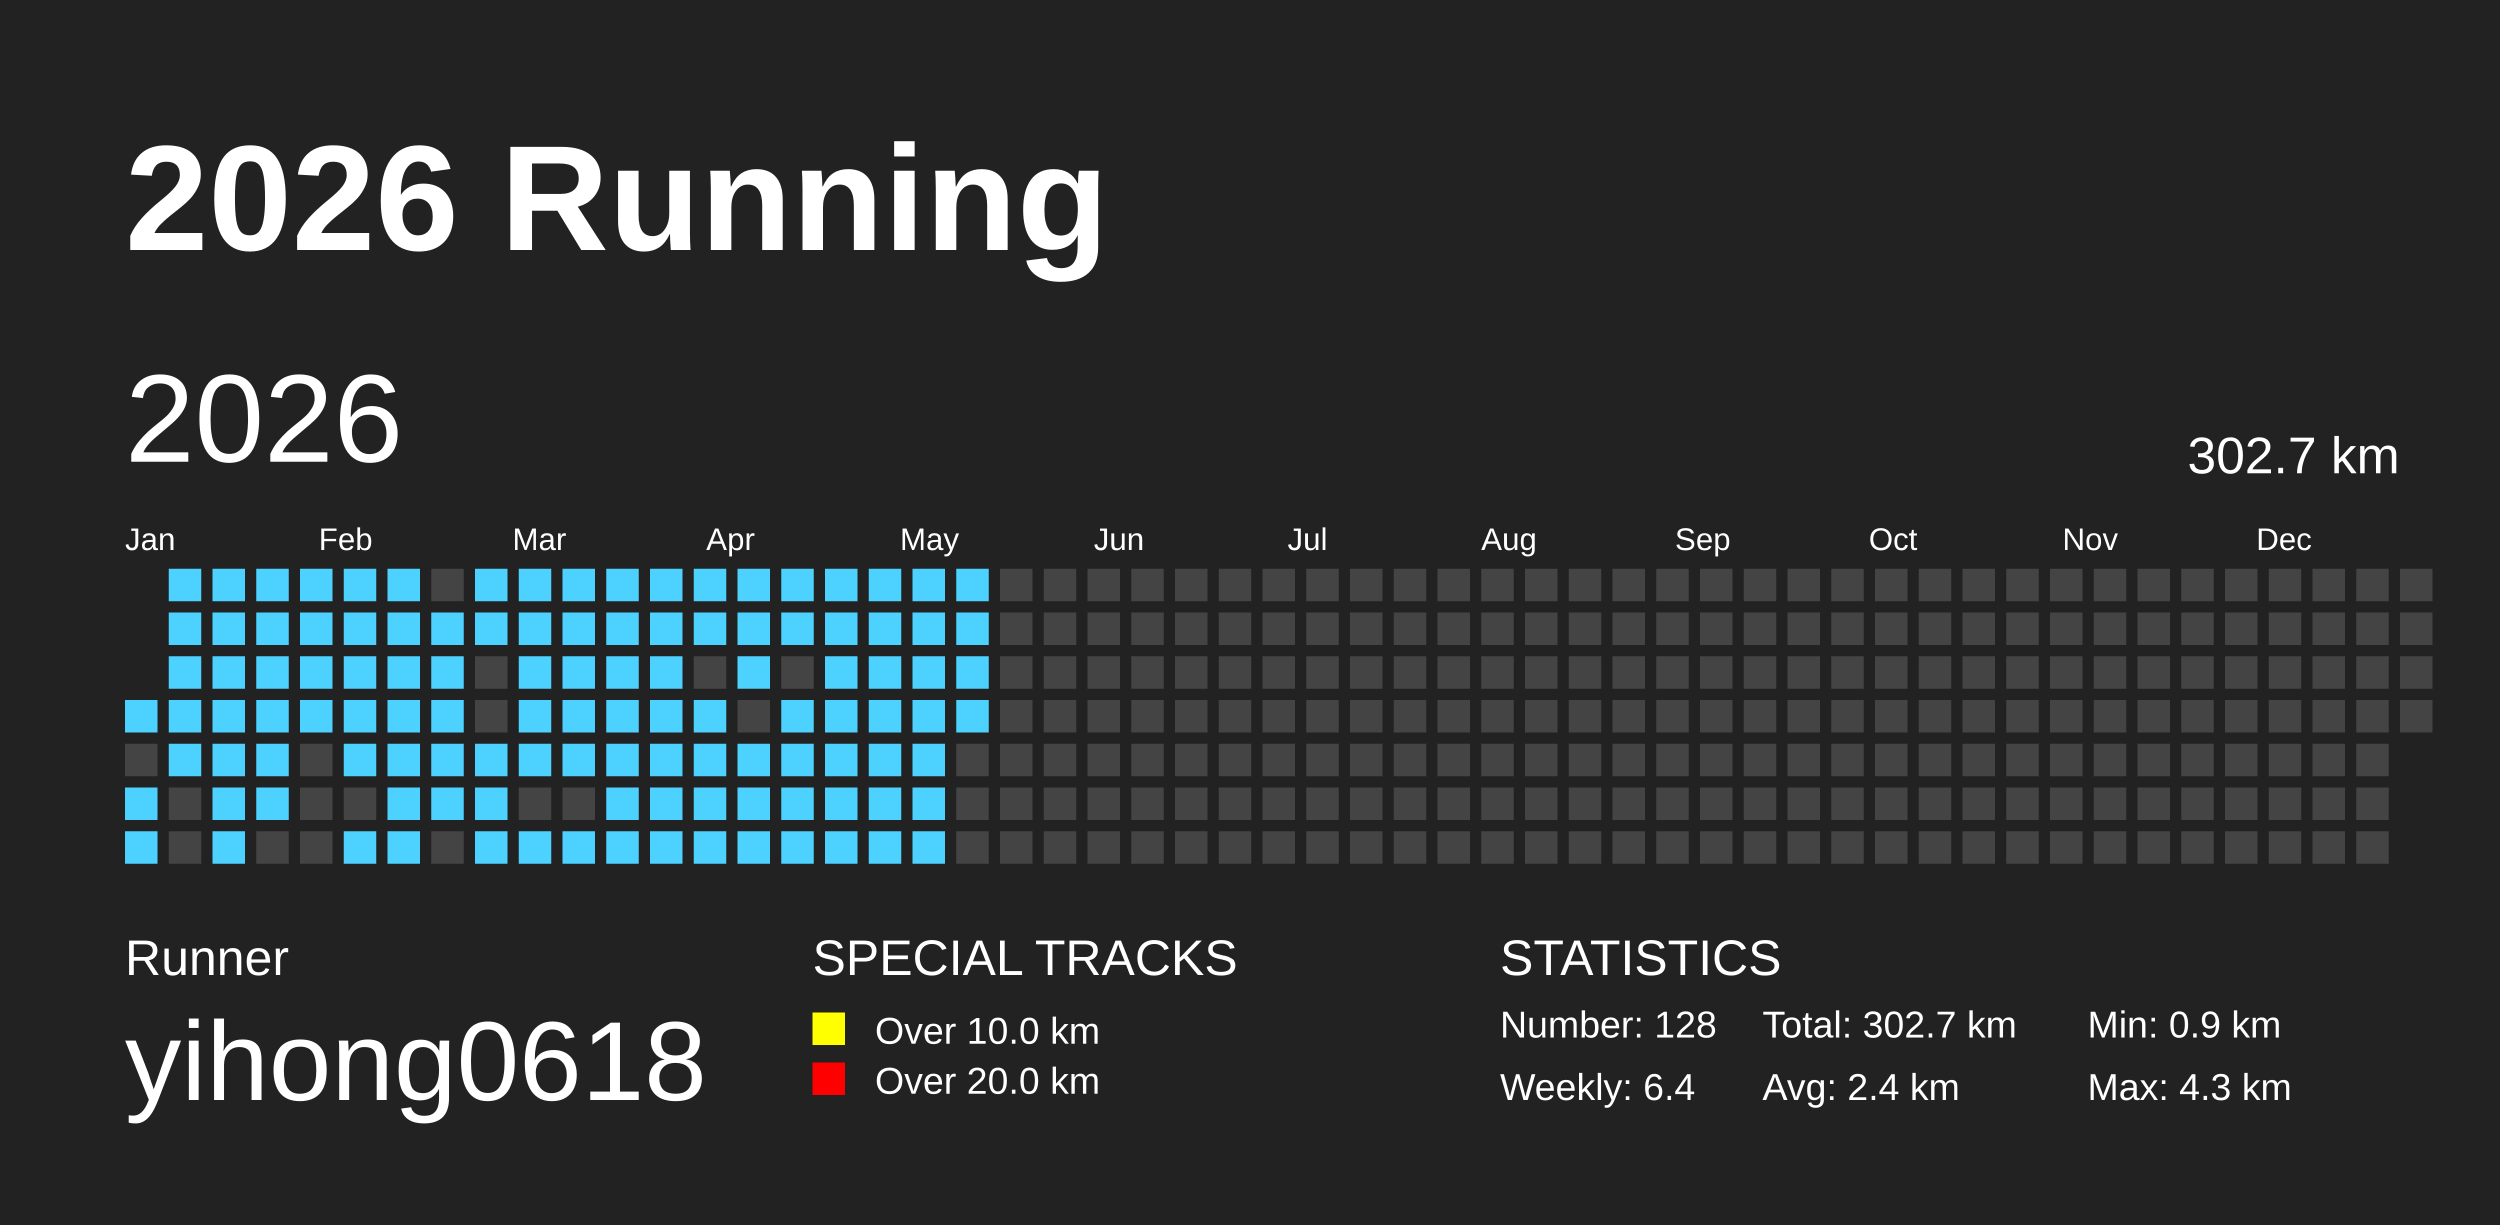
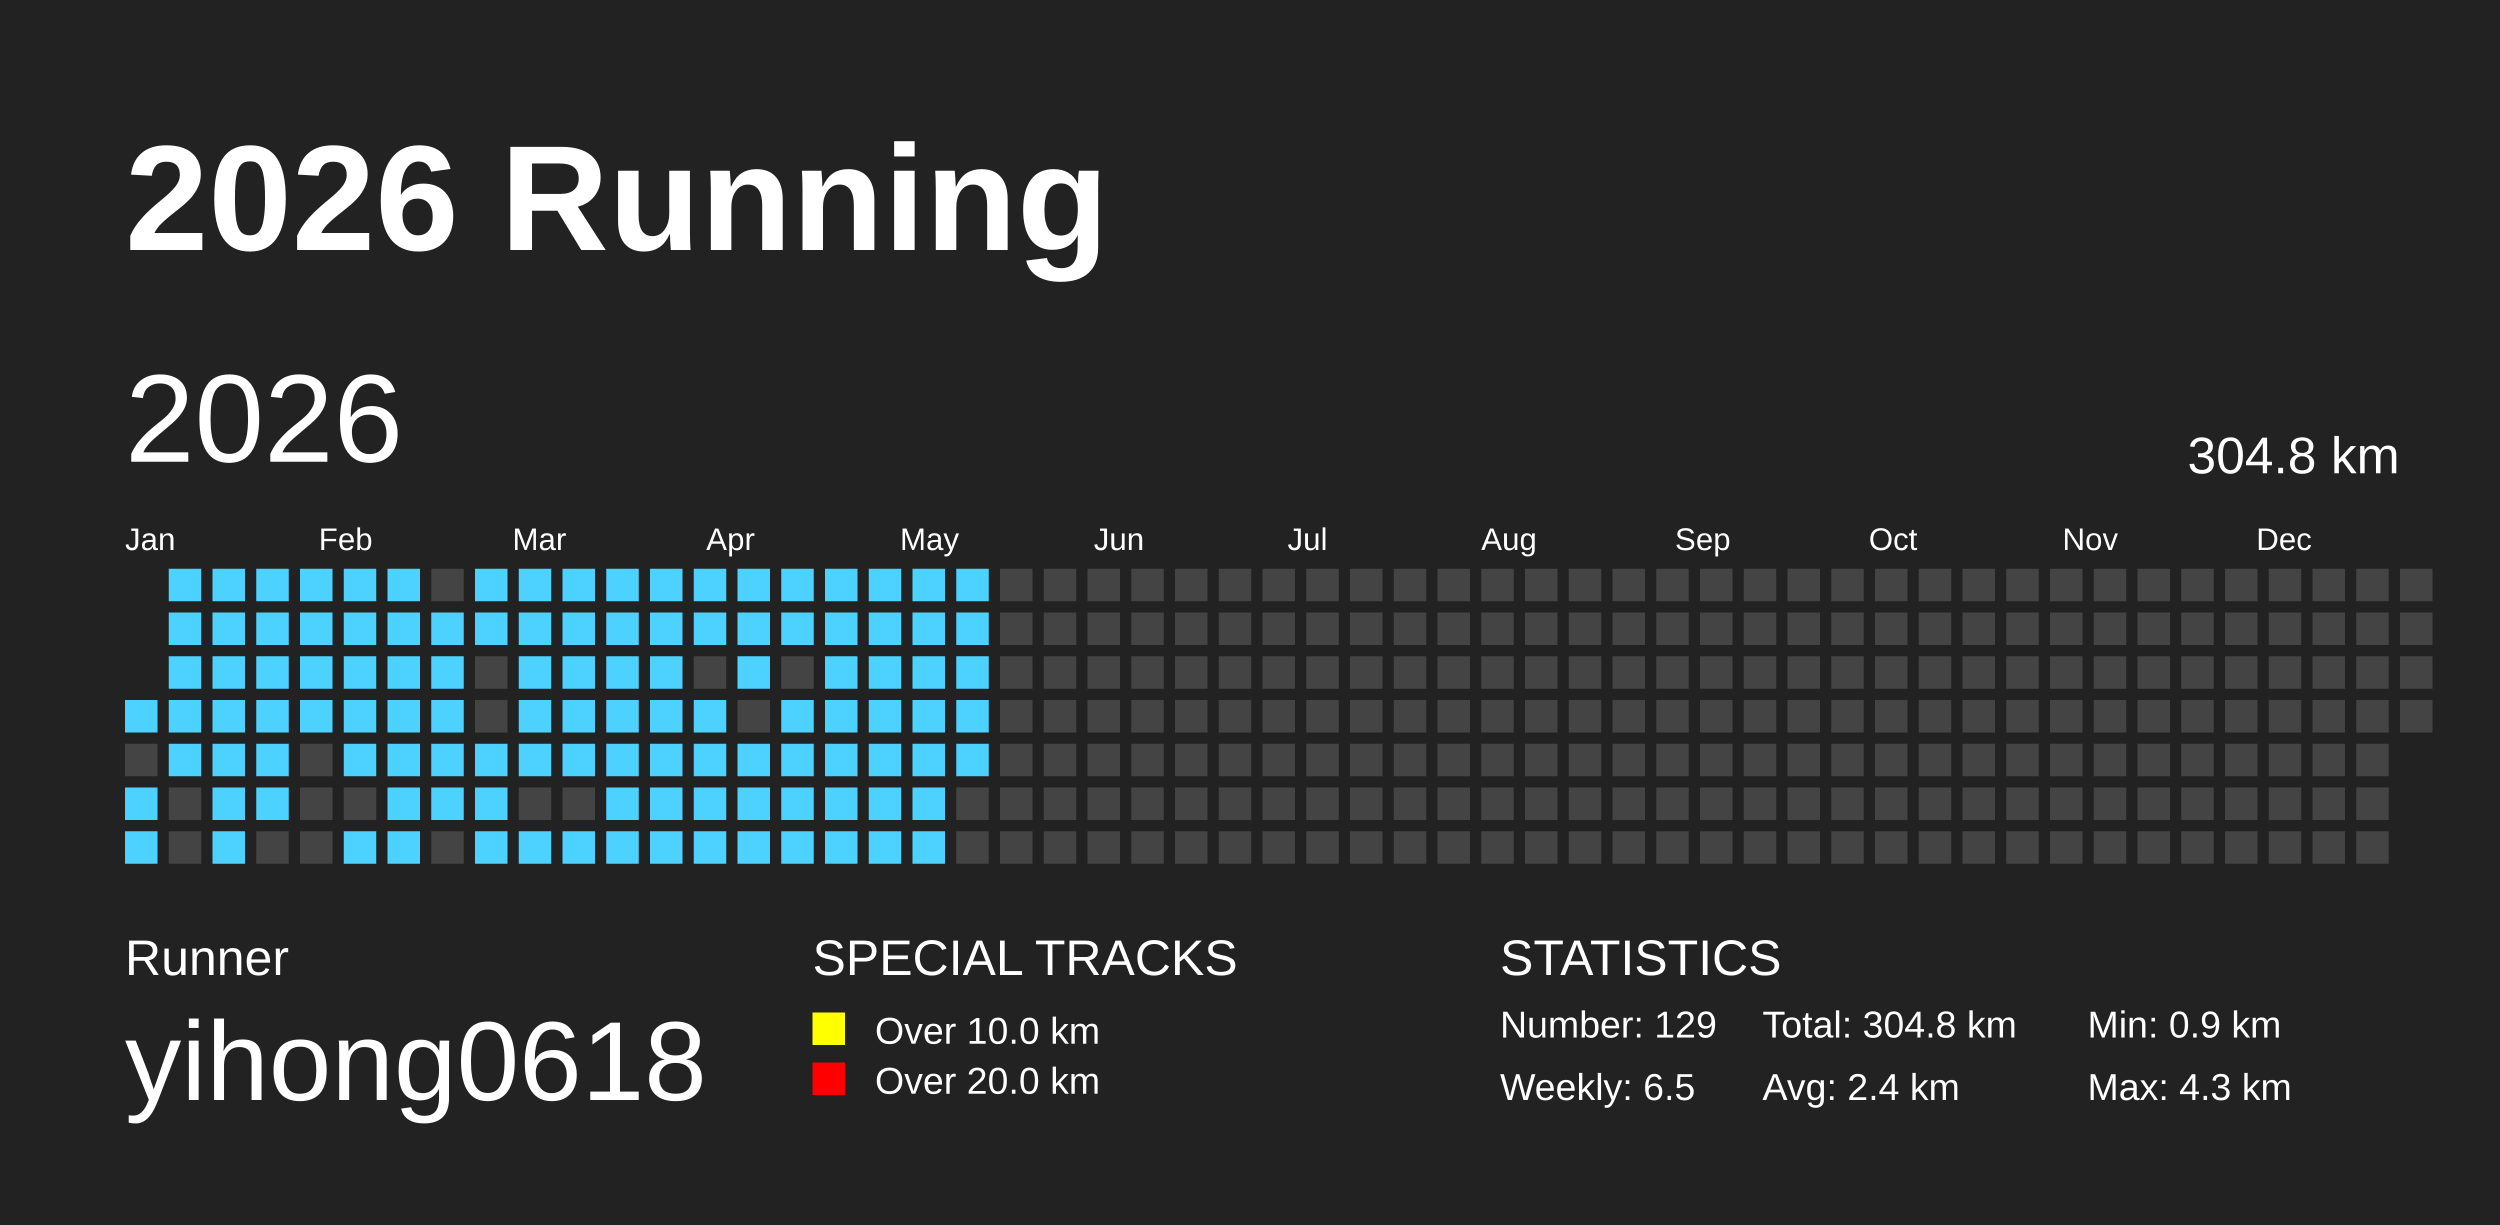
<svg xmlns="http://www.w3.org/2000/svg" baseProfile="full" height="98mm" version="1.1" viewBox="0,0,200,98" width="200mm">
  <defs>
    <pattern height="2" id="indoor-stripe" patternUnits="userSpaceOnUse" width="2">
      <line stroke="white" stroke-opacity="0.45" stroke-width="0.5" x1="0" x2="2" y1="2" y2="0" />
    </pattern>
  </defs>
  <rect fill="#222222" height="98" width="200" x="0" y="0" />
  <text fill="#FFFFFF" style="font-size:12px; font-family:Arial; font-weight:bold;" x="10" y="20">2026 Running</text>
  <text fill="#FFFFFF" style="font-size:4px; font-family:Arial" x="10" y="78">Runner</text>
  <text fill="#FFFFFF" style="font-size:9px; font-family:Arial" x="10" y="88">yihong0618</text>
  <text fill="#FFFFFF" style="font-size:4px; font-family:Arial" x="65" y="78">SPECIAL TRACKS</text>
  <rect fill="yellow" height="2.6" width="2.6" x="65" y="81" />
  <text fill="#FFFFFF" style="font-size:3px; font-family:Arial" x="70" y="83.5">Over 10.0 km</text>
  <rect fill="red" height="2.6" width="2.6" x="65" y="85" />
  <text fill="#FFFFFF" style="font-size:3px; font-family:Arial" x="70" y="87.5">Over 20.0 km</text>
  <text fill="#FFFFFF" style="font-size:4px; font-family:Arial" x="120" y="78">STATISTICS</text>
-   <text fill="#FFFFFF" style="font-size:3px; font-family:Arial" x="120" y="83">Number: 128</text>
-   <text fill="#FFFFFF" style="font-size:3px; font-family:Arial" x="120" y="88">Weekly: 6.4</text>
-   <text fill="#FFFFFF" style="font-size:3px; font-family:Arial" x="141" y="83">Total: 302.7 km</text>
+   <text fill="#FFFFFF" style="font-size:3px; font-family:Arial" x="120" y="83">Number: 129</text>
+   <text fill="#FFFFFF" style="font-size:3px; font-family:Arial" x="120" y="88">Weekly: 6.5</text>
+   <text fill="#FFFFFF" style="font-size:3px; font-family:Arial" x="141" y="83">Total: 304.8 km</text>
  <text fill="#FFFFFF" style="font-size:3px; font-family:Arial" x="141" y="88">Avg: 2.4 km</text>
  <text fill="#FFFFFF" style="font-size:3px; font-family:Arial" x="167" y="83">Min: 0.9 km</text>
  <text fill="#FFFFFF" style="font-size:3px; font-family:Arial" x="167" y="88">Max: 4.3 km</text>
  <text dominant-baseline="hanging" fill="#FFFFFF" style="font-size:10.0px; font-family:Arial;" x="10" y="30">2026</text>
-   <text dominant-baseline="hanging" fill="#FFFFFF" style="font-size:4.125px; font-family:Arial;" x="175" y="35">302.7 km</text>
+   <text dominant-baseline="hanging" fill="#FFFFFF" style="font-size:4.125px; font-family:Arial;" x="175" y="35">304.8 km</text>
  <text fill="#FFFFFF" style="font-size:2.5px; font-family:Arial" x="10.0" y="44">Jan</text>
  <text fill="#FFFFFF" style="font-size:2.5px; font-family:Arial" x="25.5" y="44">Feb</text>
  <text fill="#FFFFFF" style="font-size:2.5px; font-family:Arial" x="41.0" y="44">Mar</text>
  <text fill="#FFFFFF" style="font-size:2.5px; font-family:Arial" x="56.5" y="44">Apr</text>
  <text fill="#FFFFFF" style="font-size:2.5px; font-family:Arial" x="72.0" y="44">May</text>
  <text fill="#FFFFFF" style="font-size:2.5px; font-family:Arial" x="87.5" y="44">Jun</text>
  <text fill="#FFFFFF" style="font-size:2.5px; font-family:Arial" x="103.0" y="44">Jul</text>
  <text fill="#FFFFFF" style="font-size:2.5px; font-family:Arial" x="118.5" y="44">Aug</text>
  <text fill="#FFFFFF" style="font-size:2.5px; font-family:Arial" x="134.0" y="44">Sep</text>
  <text fill="#FFFFFF" style="font-size:2.5px; font-family:Arial" x="149.5" y="44">Oct</text>
  <text fill="#FFFFFF" style="font-size:2.5px; font-family:Arial" x="165.0" y="44">Nov</text>
  <text fill="#FFFFFF" style="font-size:2.5px; font-family:Arial" x="180.5" y="44">Dec</text>
  <rect fill="#4DD2FF" height="2.6" width="2.6" x="10.0" y="56.0" />
  <rect fill="#444444" height="2.6" width="2.6" x="10.0" y="59.5" />
  <rect fill="#4DD2FF" height="2.6" width="2.6" x="10.0" y="63.0" />
  <rect fill="#4DD2FF" height="2.6" width="2.6" x="10.0" y="66.5" />
  <rect fill="#4DD2FF" height="2.6" width="2.6" x="13.5" y="45.5" />
  <rect fill="#4DD2FF" height="2.6" width="2.6" x="13.5" y="49.0" />
  <rect fill="#4DD2FF" height="2.6" width="2.6" x="13.5" y="52.5" />
  <rect fill="#4DD2FF" height="2.6" width="2.6" x="13.5" y="56.0" />
  <rect fill="#4DD2FF" height="2.6" width="2.6" x="13.5" y="59.5" />
  <rect fill="#444444" height="2.6" width="2.6" x="13.5" y="63.0" />
  <rect fill="#444444" height="2.6" width="2.6" x="13.5" y="66.5" />
  <rect fill="#4DD2FF" height="2.6" width="2.6" x="17.0" y="45.5" />
  <rect fill="#4DD2FF" height="2.6" width="2.6" x="17.0" y="49.0" />
  <rect fill="#4DD2FF" height="2.6" width="2.6" x="17.0" y="52.5" />
  <rect fill="#4DD2FF" height="2.6" width="2.6" x="17.0" y="56.0" />
  <rect fill="#4DD2FF" height="2.6" width="2.6" x="17.0" y="59.5" />
  <rect fill="#4DD2FF" height="2.6" width="2.6" x="17.0" y="63.0" />
  <rect fill="#4DD2FF" height="2.6" width="2.6" x="17.0" y="66.5" />
  <rect fill="#4DD2FF" height="2.6" width="2.6" x="20.5" y="45.5" />
  <rect fill="#4DD2FF" height="2.6" width="2.6" x="20.5" y="49.0" />
  <rect fill="#4DD2FF" height="2.6" width="2.6" x="20.5" y="52.5" />
  <rect fill="#4DD2FF" height="2.6" width="2.6" x="20.5" y="56.0" />
  <rect fill="#4DD2FF" height="2.6" width="2.6" x="20.5" y="59.5" />
  <rect fill="#4DD2FF" height="2.6" width="2.6" x="20.5" y="63.0" />
  <rect fill="#444444" height="2.6" width="2.6" x="20.5" y="66.5" />
  <rect fill="#4DD2FF" height="2.6" width="2.6" x="24.0" y="45.5" />
  <rect fill="#4DD2FF" height="2.6" width="2.6" x="24.0" y="49.0" />
  <rect fill="#4DD2FF" height="2.6" width="2.6" x="24.0" y="52.5" />
  <rect fill="#4DD2FF" height="2.6" width="2.6" x="24.0" y="56.0" />
  <rect fill="#444444" height="2.6" width="2.6" x="24.0" y="59.5" />
  <rect fill="#444444" height="2.6" width="2.6" x="24.0" y="63.0" />
  <rect fill="#444444" height="2.6" width="2.6" x="24.0" y="66.5" />
  <rect fill="#4DD2FF" height="2.6" width="2.6" x="27.5" y="45.5" />
  <rect fill="#4DD2FF" height="2.6" width="2.6" x="27.5" y="49.0" />
  <rect fill="#4DD2FF" height="2.6" width="2.6" x="27.5" y="52.5" />
  <rect fill="#4DD2FF" height="2.6" width="2.6" x="27.5" y="56.0" />
  <rect fill="#4DD2FF" height="2.6" width="2.6" x="27.5" y="59.5" />
  <rect fill="#444444" height="2.6" width="2.6" x="27.5" y="63.0" />
  <rect fill="#4DD2FF" height="2.6" width="2.6" x="27.5" y="66.5" />
  <rect fill="#4DD2FF" height="2.6" width="2.6" x="31.0" y="45.5" />
  <rect fill="#4DD2FF" height="2.6" width="2.6" x="31.0" y="49.0" />
  <rect fill="#4DD2FF" height="2.6" width="2.6" x="31.0" y="52.5" />
  <rect fill="#4DD2FF" height="2.6" width="2.6" x="31.0" y="56.0" />
  <rect fill="#4DD2FF" height="2.6" width="2.6" x="31.0" y="59.5" />
  <rect fill="#4DD2FF" height="2.6" width="2.6" x="31.0" y="63.0" />
  <rect fill="#4DD2FF" height="2.6" width="2.6" x="31.0" y="66.5" />
  <rect fill="#444444" height="2.6" width="2.6" x="34.5" y="45.5" />
  <rect fill="#4DD2FF" height="2.6" width="2.6" x="34.5" y="49.0" />
  <rect fill="#4DD2FF" height="2.6" width="2.6" x="34.5" y="52.5" />
  <rect fill="#4DD2FF" height="2.6" width="2.6" x="34.5" y="56.0" />
  <rect fill="#4DD2FF" height="2.6" width="2.6" x="34.5" y="59.5" />
  <rect fill="#4DD2FF" height="2.6" width="2.6" x="34.5" y="63.0" />
  <rect fill="#444444" height="2.6" width="2.6" x="34.5" y="66.5" />
  <rect fill="#4DD2FF" height="2.6" width="2.6" x="38.0" y="45.5" />
  <rect fill="#4DD2FF" height="2.6" width="2.6" x="38.0" y="49.0" />
  <rect fill="#444444" height="2.6" width="2.6" x="38.0" y="52.5" />
  <rect fill="#444444" height="2.6" width="2.6" x="38.0" y="56.0" />
  <rect fill="#4DD2FF" height="2.6" width="2.6" x="38.0" y="59.5" />
  <rect fill="#4DD2FF" height="2.6" width="2.6" x="38.0" y="63.0" />
  <rect fill="#4DD2FF" height="2.6" width="2.6" x="38.0" y="66.5" />
  <rect fill="#4DD2FF" height="2.6" width="2.6" x="41.5" y="45.5" />
  <rect fill="#4DD2FF" height="2.6" width="2.6" x="41.5" y="49.0" />
  <rect fill="#4DD2FF" height="2.6" width="2.6" x="41.5" y="52.5" />
  <rect fill="#4DD2FF" height="2.6" width="2.6" x="41.5" y="56.0" />
  <rect fill="#4DD2FF" height="2.6" width="2.6" x="41.5" y="59.5" />
  <rect fill="#444444" height="2.6" width="2.6" x="41.5" y="63.0" />
  <rect fill="#4DD2FF" height="2.6" width="2.6" x="41.5" y="66.5" />
  <rect fill="#4DD2FF" height="2.6" width="2.6" x="45.0" y="45.5" />
  <rect fill="#4DD2FF" height="2.6" width="2.6" x="45.0" y="49.0" />
  <rect fill="#4DD2FF" height="2.6" width="2.6" x="45.0" y="52.5" />
  <rect fill="#4DD2FF" height="2.6" width="2.6" x="45.0" y="56.0" />
  <rect fill="#4DD2FF" height="2.6" width="2.6" x="45.0" y="59.5" />
  <rect fill="#444444" height="2.6" width="2.6" x="45.0" y="63.0" />
  <rect fill="#4DD2FF" height="2.6" width="2.6" x="45.0" y="66.5" />
  <rect fill="#4DD2FF" height="2.6" width="2.6" x="48.5" y="45.5" />
  <rect fill="#4DD2FF" height="2.6" width="2.6" x="48.5" y="49.0" />
  <rect fill="#4DD2FF" height="2.6" width="2.6" x="48.5" y="52.5" />
  <rect fill="#4DD2FF" height="2.6" width="2.6" x="48.5" y="56.0" />
  <rect fill="#4DD2FF" height="2.6" width="2.6" x="48.5" y="59.5" />
  <rect fill="#4DD2FF" height="2.6" width="2.6" x="48.5" y="63.0" />
  <rect fill="#4DD2FF" height="2.6" width="2.6" x="48.5" y="66.5" />
  <rect fill="#4DD2FF" height="2.6" width="2.6" x="52.0" y="45.5" />
  <rect fill="#4DD2FF" height="2.6" width="2.6" x="52.0" y="49.0" />
  <rect fill="#4DD2FF" height="2.6" width="2.6" x="52.0" y="52.5" />
  <rect fill="#4DD2FF" height="2.6" width="2.6" x="52.0" y="56.0" />
  <rect fill="#4DD2FF" height="2.6" width="2.6" x="52.0" y="59.5" />
  <rect fill="#4DD2FF" height="2.6" width="2.6" x="52.0" y="63.0" />
  <rect fill="#4DD2FF" height="2.6" width="2.6" x="52.0" y="66.5" />
  <rect fill="#4DD2FF" height="2.6" width="2.6" x="55.5" y="45.5" />
  <rect fill="#4DD2FF" height="2.6" width="2.6" x="55.5" y="49.0" />
  <rect fill="#444444" height="2.6" width="2.6" x="55.5" y="52.5" />
  <rect fill="#4DD2FF" height="2.6" width="2.6" x="55.5" y="56.0" />
  <rect fill="#4DD2FF" height="2.6" width="2.6" x="55.5" y="59.5" />
  <rect fill="#4DD2FF" height="2.6" width="2.6" x="55.5" y="63.0" />
  <rect fill="#4DD2FF" height="2.6" width="2.6" x="55.5" y="66.5" />
  <rect fill="#4DD2FF" height="2.6" width="2.6" x="59.0" y="45.5" />
  <rect fill="#4DD2FF" height="2.6" width="2.6" x="59.0" y="49.0" />
  <rect fill="#4DD2FF" height="2.6" width="2.6" x="59.0" y="52.5" />
  <rect fill="#444444" height="2.6" width="2.6" x="59.0" y="56.0" />
  <rect fill="#4DD2FF" height="2.6" width="2.6" x="59.0" y="59.5" />
  <rect fill="#4DD2FF" height="2.6" width="2.6" x="59.0" y="63.0" />
  <rect fill="#4DD2FF" height="2.6" width="2.6" x="59.0" y="66.5" />
  <rect fill="#4DD2FF" height="2.6" width="2.6" x="62.5" y="45.5" />
  <rect fill="#4DD2FF" height="2.6" width="2.6" x="62.5" y="49.0" />
  <rect fill="#444444" height="2.6" width="2.6" x="62.5" y="52.5" />
  <rect fill="#4DD2FF" height="2.6" width="2.6" x="62.5" y="56.0" />
  <rect fill="#4DD2FF" height="2.6" width="2.6" x="62.5" y="59.5" />
  <rect fill="#4DD2FF" height="2.6" width="2.6" x="62.5" y="63.0" />
  <rect fill="#4DD2FF" height="2.6" width="2.6" x="62.5" y="66.5" />
  <rect fill="#4DD2FF" height="2.6" width="2.6" x="66.0" y="45.5" />
  <rect fill="#4DD2FF" height="2.6" width="2.6" x="66.0" y="49.0" />
  <rect fill="#4DD2FF" height="2.6" width="2.6" x="66.0" y="52.5" />
  <rect fill="#4DD2FF" height="2.6" width="2.6" x="66.0" y="56.0" />
  <rect fill="#4DD2FF" height="2.6" width="2.6" x="66.0" y="59.5" />
  <rect fill="#4DD2FF" height="2.6" width="2.6" x="66.0" y="63.0" />
  <rect fill="#4DD2FF" height="2.6" width="2.6" x="66.0" y="66.5" />
  <rect fill="#4DD2FF" height="2.6" width="2.6" x="69.5" y="45.5" />
  <rect fill="#4DD2FF" height="2.6" width="2.6" x="69.5" y="49.0" />
  <rect fill="#4DD2FF" height="2.6" width="2.6" x="69.5" y="52.5" />
  <rect fill="#4DD2FF" height="2.6" width="2.6" x="69.5" y="56.0" />
  <rect fill="#4DD2FF" height="2.6" width="2.6" x="69.5" y="59.5" />
  <rect fill="#4DD2FF" height="2.6" width="2.6" x="69.5" y="63.0" />
  <rect fill="#4DD2FF" height="2.6" width="2.6" x="69.5" y="66.5" />
  <rect fill="#4DD2FF" height="2.6" width="2.6" x="73.0" y="45.5" />
  <rect fill="#4DD2FF" height="2.6" width="2.6" x="73.0" y="49.0" />
  <rect fill="#4DD2FF" height="2.6" width="2.6" x="73.0" y="52.5" />
  <rect fill="#4DD2FF" height="2.6" width="2.6" x="73.0" y="56.0" />
  <rect fill="#4DD2FF" height="2.6" width="2.6" x="73.0" y="59.5" />
  <rect fill="#4DD2FF" height="2.6" width="2.6" x="73.0" y="63.0" />
  <rect fill="#4DD2FF" height="2.6" width="2.6" x="73.0" y="66.5" />
  <rect fill="#4DD2FF" height="2.6" width="2.6" x="76.5" y="45.5" />
  <rect fill="#4DD2FF" height="2.6" width="2.6" x="76.5" y="49.0" />
  <rect fill="#4DD2FF" height="2.6" width="2.6" x="76.5" y="52.5" />
  <rect fill="#4DD2FF" height="2.6" width="2.6" x="76.5" y="56.0" />
-   <rect fill="#444444" height="2.6" width="2.6" x="76.5" y="59.5" />
+   <rect fill="#4DD2FF" height="2.6" width="2.6" x="76.5" y="59.5" />
  <rect fill="#444444" height="2.6" width="2.6" x="76.5" y="63.0" />
  <rect fill="#444444" height="2.6" width="2.6" x="76.5" y="66.5" />
  <rect fill="#444444" height="2.6" width="2.6" x="80.0" y="45.5" />
  <rect fill="#444444" height="2.6" width="2.6" x="80.0" y="49.0" />
  <rect fill="#444444" height="2.6" width="2.6" x="80.0" y="52.5" />
  <rect fill="#444444" height="2.6" width="2.6" x="80.0" y="56.0" />
  <rect fill="#444444" height="2.6" width="2.6" x="80.0" y="59.5" />
  <rect fill="#444444" height="2.6" width="2.6" x="80.0" y="63.0" />
  <rect fill="#444444" height="2.6" width="2.6" x="80.0" y="66.5" />
  <rect fill="#444444" height="2.6" width="2.6" x="83.5" y="45.5" />
  <rect fill="#444444" height="2.6" width="2.6" x="83.5" y="49.0" />
  <rect fill="#444444" height="2.6" width="2.6" x="83.5" y="52.5" />
  <rect fill="#444444" height="2.6" width="2.6" x="83.5" y="56.0" />
  <rect fill="#444444" height="2.6" width="2.6" x="83.5" y="59.5" />
  <rect fill="#444444" height="2.6" width="2.6" x="83.5" y="63.0" />
  <rect fill="#444444" height="2.6" width="2.6" x="83.5" y="66.5" />
  <rect fill="#444444" height="2.6" width="2.6" x="87.0" y="45.5" />
  <rect fill="#444444" height="2.6" width="2.6" x="87.0" y="49.0" />
  <rect fill="#444444" height="2.6" width="2.6" x="87.0" y="52.5" />
  <rect fill="#444444" height="2.6" width="2.6" x="87.0" y="56.0" />
  <rect fill="#444444" height="2.6" width="2.6" x="87.0" y="59.5" />
  <rect fill="#444444" height="2.6" width="2.6" x="87.0" y="63.0" />
  <rect fill="#444444" height="2.6" width="2.6" x="87.0" y="66.5" />
  <rect fill="#444444" height="2.6" width="2.6" x="90.5" y="45.5" />
  <rect fill="#444444" height="2.6" width="2.6" x="90.5" y="49.0" />
  <rect fill="#444444" height="2.6" width="2.6" x="90.5" y="52.5" />
  <rect fill="#444444" height="2.6" width="2.6" x="90.5" y="56.0" />
  <rect fill="#444444" height="2.6" width="2.6" x="90.5" y="59.5" />
  <rect fill="#444444" height="2.6" width="2.6" x="90.5" y="63.0" />
  <rect fill="#444444" height="2.6" width="2.6" x="90.5" y="66.5" />
  <rect fill="#444444" height="2.6" width="2.6" x="94.0" y="45.5" />
  <rect fill="#444444" height="2.6" width="2.6" x="94.0" y="49.0" />
  <rect fill="#444444" height="2.6" width="2.6" x="94.0" y="52.5" />
  <rect fill="#444444" height="2.6" width="2.6" x="94.0" y="56.0" />
  <rect fill="#444444" height="2.6" width="2.6" x="94.0" y="59.5" />
  <rect fill="#444444" height="2.6" width="2.6" x="94.0" y="63.0" />
  <rect fill="#444444" height="2.6" width="2.6" x="94.0" y="66.5" />
  <rect fill="#444444" height="2.6" width="2.6" x="97.5" y="45.5" />
  <rect fill="#444444" height="2.6" width="2.6" x="97.5" y="49.0" />
  <rect fill="#444444" height="2.6" width="2.6" x="97.5" y="52.5" />
  <rect fill="#444444" height="2.6" width="2.6" x="97.5" y="56.0" />
  <rect fill="#444444" height="2.6" width="2.6" x="97.5" y="59.5" />
  <rect fill="#444444" height="2.6" width="2.6" x="97.5" y="63.0" />
  <rect fill="#444444" height="2.6" width="2.6" x="97.5" y="66.5" />
  <rect fill="#444444" height="2.6" width="2.6" x="101.0" y="45.5" />
  <rect fill="#444444" height="2.6" width="2.6" x="101.0" y="49.0" />
  <rect fill="#444444" height="2.6" width="2.6" x="101.0" y="52.5" />
  <rect fill="#444444" height="2.6" width="2.6" x="101.0" y="56.0" />
  <rect fill="#444444" height="2.6" width="2.6" x="101.0" y="59.5" />
  <rect fill="#444444" height="2.6" width="2.6" x="101.0" y="63.0" />
  <rect fill="#444444" height="2.6" width="2.6" x="101.0" y="66.5" />
  <rect fill="#444444" height="2.6" width="2.6" x="104.5" y="45.5" />
  <rect fill="#444444" height="2.6" width="2.6" x="104.5" y="49.0" />
  <rect fill="#444444" height="2.6" width="2.6" x="104.5" y="52.5" />
  <rect fill="#444444" height="2.6" width="2.6" x="104.5" y="56.0" />
  <rect fill="#444444" height="2.6" width="2.6" x="104.5" y="59.5" />
  <rect fill="#444444" height="2.6" width="2.6" x="104.5" y="63.0" />
  <rect fill="#444444" height="2.6" width="2.6" x="104.5" y="66.5" />
  <rect fill="#444444" height="2.6" width="2.6" x="108.0" y="45.5" />
  <rect fill="#444444" height="2.6" width="2.6" x="108.0" y="49.0" />
  <rect fill="#444444" height="2.6" width="2.6" x="108.0" y="52.5" />
  <rect fill="#444444" height="2.6" width="2.6" x="108.0" y="56.0" />
  <rect fill="#444444" height="2.6" width="2.6" x="108.0" y="59.5" />
  <rect fill="#444444" height="2.6" width="2.6" x="108.0" y="63.0" />
  <rect fill="#444444" height="2.6" width="2.6" x="108.0" y="66.5" />
  <rect fill="#444444" height="2.6" width="2.6" x="111.5" y="45.5" />
  <rect fill="#444444" height="2.6" width="2.6" x="111.5" y="49.0" />
  <rect fill="#444444" height="2.6" width="2.6" x="111.5" y="52.5" />
  <rect fill="#444444" height="2.6" width="2.6" x="111.5" y="56.0" />
  <rect fill="#444444" height="2.6" width="2.6" x="111.5" y="59.5" />
  <rect fill="#444444" height="2.6" width="2.6" x="111.5" y="63.0" />
  <rect fill="#444444" height="2.6" width="2.6" x="111.5" y="66.5" />
  <rect fill="#444444" height="2.6" width="2.6" x="115.0" y="45.5" />
  <rect fill="#444444" height="2.6" width="2.6" x="115.0" y="49.0" />
  <rect fill="#444444" height="2.6" width="2.6" x="115.0" y="52.5" />
  <rect fill="#444444" height="2.6" width="2.6" x="115.0" y="56.0" />
  <rect fill="#444444" height="2.6" width="2.6" x="115.0" y="59.5" />
  <rect fill="#444444" height="2.6" width="2.6" x="115.0" y="63.0" />
  <rect fill="#444444" height="2.6" width="2.6" x="115.0" y="66.5" />
  <rect fill="#444444" height="2.6" width="2.6" x="118.5" y="45.5" />
  <rect fill="#444444" height="2.6" width="2.6" x="118.5" y="49.0" />
  <rect fill="#444444" height="2.6" width="2.6" x="118.5" y="52.5" />
  <rect fill="#444444" height="2.6" width="2.6" x="118.5" y="56.0" />
  <rect fill="#444444" height="2.6" width="2.6" x="118.5" y="59.5" />
  <rect fill="#444444" height="2.6" width="2.6" x="118.5" y="63.0" />
  <rect fill="#444444" height="2.6" width="2.6" x="118.5" y="66.5" />
  <rect fill="#444444" height="2.6" width="2.6" x="122.0" y="45.5" />
  <rect fill="#444444" height="2.6" width="2.6" x="122.0" y="49.0" />
  <rect fill="#444444" height="2.6" width="2.6" x="122.0" y="52.5" />
  <rect fill="#444444" height="2.6" width="2.6" x="122.0" y="56.0" />
  <rect fill="#444444" height="2.6" width="2.6" x="122.0" y="59.5" />
  <rect fill="#444444" height="2.6" width="2.6" x="122.0" y="63.0" />
  <rect fill="#444444" height="2.6" width="2.6" x="122.0" y="66.5" />
  <rect fill="#444444" height="2.6" width="2.6" x="125.5" y="45.5" />
  <rect fill="#444444" height="2.6" width="2.6" x="125.5" y="49.0" />
  <rect fill="#444444" height="2.6" width="2.6" x="125.5" y="52.5" />
  <rect fill="#444444" height="2.6" width="2.6" x="125.5" y="56.0" />
  <rect fill="#444444" height="2.6" width="2.6" x="125.5" y="59.5" />
  <rect fill="#444444" height="2.6" width="2.6" x="125.5" y="63.0" />
  <rect fill="#444444" height="2.6" width="2.6" x="125.5" y="66.5" />
  <rect fill="#444444" height="2.6" width="2.6" x="129.0" y="45.5" />
  <rect fill="#444444" height="2.6" width="2.6" x="129.0" y="49.0" />
  <rect fill="#444444" height="2.6" width="2.6" x="129.0" y="52.5" />
  <rect fill="#444444" height="2.6" width="2.6" x="129.0" y="56.0" />
  <rect fill="#444444" height="2.6" width="2.6" x="129.0" y="59.5" />
  <rect fill="#444444" height="2.6" width="2.6" x="129.0" y="63.0" />
  <rect fill="#444444" height="2.6" width="2.6" x="129.0" y="66.5" />
  <rect fill="#444444" height="2.6" width="2.6" x="132.5" y="45.5" />
  <rect fill="#444444" height="2.6" width="2.6" x="132.5" y="49.0" />
  <rect fill="#444444" height="2.6" width="2.6" x="132.5" y="52.5" />
  <rect fill="#444444" height="2.6" width="2.6" x="132.5" y="56.0" />
  <rect fill="#444444" height="2.6" width="2.6" x="132.5" y="59.5" />
  <rect fill="#444444" height="2.6" width="2.6" x="132.5" y="63.0" />
  <rect fill="#444444" height="2.6" width="2.6" x="132.5" y="66.5" />
  <rect fill="#444444" height="2.6" width="2.6" x="136.0" y="45.5" />
  <rect fill="#444444" height="2.6" width="2.6" x="136.0" y="49.0" />
  <rect fill="#444444" height="2.6" width="2.6" x="136.0" y="52.5" />
  <rect fill="#444444" height="2.6" width="2.6" x="136.0" y="56.0" />
  <rect fill="#444444" height="2.6" width="2.6" x="136.0" y="59.5" />
  <rect fill="#444444" height="2.6" width="2.6" x="136.0" y="63.0" />
  <rect fill="#444444" height="2.6" width="2.6" x="136.0" y="66.5" />
  <rect fill="#444444" height="2.6" width="2.6" x="139.5" y="45.5" />
  <rect fill="#444444" height="2.6" width="2.6" x="139.5" y="49.0" />
  <rect fill="#444444" height="2.6" width="2.6" x="139.5" y="52.5" />
  <rect fill="#444444" height="2.6" width="2.6" x="139.5" y="56.0" />
  <rect fill="#444444" height="2.6" width="2.6" x="139.5" y="59.5" />
  <rect fill="#444444" height="2.6" width="2.6" x="139.5" y="63.0" />
  <rect fill="#444444" height="2.6" width="2.6" x="139.5" y="66.5" />
  <rect fill="#444444" height="2.6" width="2.6" x="143.0" y="45.5" />
  <rect fill="#444444" height="2.6" width="2.6" x="143.0" y="49.0" />
  <rect fill="#444444" height="2.6" width="2.6" x="143.0" y="52.5" />
  <rect fill="#444444" height="2.6" width="2.6" x="143.0" y="56.0" />
  <rect fill="#444444" height="2.6" width="2.6" x="143.0" y="59.5" />
  <rect fill="#444444" height="2.6" width="2.6" x="143.0" y="63.0" />
  <rect fill="#444444" height="2.6" width="2.6" x="143.0" y="66.5" />
  <rect fill="#444444" height="2.6" width="2.6" x="146.5" y="45.5" />
  <rect fill="#444444" height="2.6" width="2.6" x="146.5" y="49.0" />
  <rect fill="#444444" height="2.6" width="2.6" x="146.5" y="52.5" />
  <rect fill="#444444" height="2.6" width="2.6" x="146.5" y="56.0" />
  <rect fill="#444444" height="2.6" width="2.6" x="146.5" y="59.5" />
  <rect fill="#444444" height="2.6" width="2.6" x="146.5" y="63.0" />
  <rect fill="#444444" height="2.6" width="2.6" x="146.5" y="66.5" />
  <rect fill="#444444" height="2.6" width="2.6" x="150.0" y="45.5" />
  <rect fill="#444444" height="2.6" width="2.6" x="150.0" y="49.0" />
  <rect fill="#444444" height="2.6" width="2.6" x="150.0" y="52.5" />
  <rect fill="#444444" height="2.6" width="2.6" x="150.0" y="56.0" />
  <rect fill="#444444" height="2.6" width="2.6" x="150.0" y="59.5" />
  <rect fill="#444444" height="2.6" width="2.6" x="150.0" y="63.0" />
  <rect fill="#444444" height="2.6" width="2.6" x="150.0" y="66.5" />
  <rect fill="#444444" height="2.6" width="2.6" x="153.5" y="45.5" />
  <rect fill="#444444" height="2.6" width="2.6" x="153.5" y="49.0" />
  <rect fill="#444444" height="2.6" width="2.6" x="153.5" y="52.5" />
  <rect fill="#444444" height="2.6" width="2.6" x="153.5" y="56.0" />
  <rect fill="#444444" height="2.6" width="2.6" x="153.5" y="59.5" />
  <rect fill="#444444" height="2.6" width="2.6" x="153.5" y="63.0" />
  <rect fill="#444444" height="2.6" width="2.6" x="153.5" y="66.5" />
  <rect fill="#444444" height="2.6" width="2.6" x="157.0" y="45.5" />
  <rect fill="#444444" height="2.6" width="2.6" x="157.0" y="49.0" />
  <rect fill="#444444" height="2.6" width="2.6" x="157.0" y="52.5" />
  <rect fill="#444444" height="2.6" width="2.6" x="157.0" y="56.0" />
  <rect fill="#444444" height="2.6" width="2.6" x="157.0" y="59.5" />
  <rect fill="#444444" height="2.6" width="2.6" x="157.0" y="63.0" />
  <rect fill="#444444" height="2.6" width="2.6" x="157.0" y="66.5" />
  <rect fill="#444444" height="2.6" width="2.6" x="160.5" y="45.5" />
  <rect fill="#444444" height="2.6" width="2.6" x="160.5" y="49.0" />
  <rect fill="#444444" height="2.6" width="2.6" x="160.5" y="52.5" />
  <rect fill="#444444" height="2.6" width="2.6" x="160.5" y="56.0" />
  <rect fill="#444444" height="2.6" width="2.6" x="160.5" y="59.5" />
  <rect fill="#444444" height="2.6" width="2.6" x="160.5" y="63.0" />
  <rect fill="#444444" height="2.6" width="2.6" x="160.5" y="66.5" />
  <rect fill="#444444" height="2.6" width="2.6" x="164.0" y="45.5" />
  <rect fill="#444444" height="2.6" width="2.6" x="164.0" y="49.0" />
  <rect fill="#444444" height="2.6" width="2.6" x="164.0" y="52.5" />
  <rect fill="#444444" height="2.6" width="2.6" x="164.0" y="56.0" />
  <rect fill="#444444" height="2.6" width="2.6" x="164.0" y="59.5" />
  <rect fill="#444444" height="2.6" width="2.6" x="164.0" y="63.0" />
  <rect fill="#444444" height="2.6" width="2.6" x="164.0" y="66.5" />
  <rect fill="#444444" height="2.6" width="2.6" x="167.5" y="45.5" />
  <rect fill="#444444" height="2.6" width="2.6" x="167.5" y="49.0" />
  <rect fill="#444444" height="2.6" width="2.6" x="167.5" y="52.5" />
  <rect fill="#444444" height="2.6" width="2.6" x="167.5" y="56.0" />
  <rect fill="#444444" height="2.6" width="2.6" x="167.5" y="59.5" />
  <rect fill="#444444" height="2.6" width="2.6" x="167.5" y="63.0" />
  <rect fill="#444444" height="2.6" width="2.6" x="167.5" y="66.5" />
  <rect fill="#444444" height="2.6" width="2.6" x="171.0" y="45.5" />
  <rect fill="#444444" height="2.6" width="2.6" x="171.0" y="49.0" />
  <rect fill="#444444" height="2.6" width="2.6" x="171.0" y="52.5" />
  <rect fill="#444444" height="2.6" width="2.6" x="171.0" y="56.0" />
  <rect fill="#444444" height="2.6" width="2.6" x="171.0" y="59.5" />
  <rect fill="#444444" height="2.6" width="2.6" x="171.0" y="63.0" />
  <rect fill="#444444" height="2.6" width="2.6" x="171.0" y="66.5" />
  <rect fill="#444444" height="2.6" width="2.6" x="174.5" y="45.5" />
  <rect fill="#444444" height="2.6" width="2.6" x="174.5" y="49.0" />
  <rect fill="#444444" height="2.6" width="2.6" x="174.5" y="52.5" />
  <rect fill="#444444" height="2.6" width="2.6" x="174.5" y="56.0" />
  <rect fill="#444444" height="2.6" width="2.6" x="174.5" y="59.5" />
  <rect fill="#444444" height="2.6" width="2.6" x="174.5" y="63.0" />
  <rect fill="#444444" height="2.6" width="2.6" x="174.5" y="66.5" />
  <rect fill="#444444" height="2.6" width="2.6" x="178.0" y="45.5" />
  <rect fill="#444444" height="2.6" width="2.6" x="178.0" y="49.0" />
  <rect fill="#444444" height="2.6" width="2.6" x="178.0" y="52.5" />
  <rect fill="#444444" height="2.6" width="2.6" x="178.0" y="56.0" />
  <rect fill="#444444" height="2.6" width="2.6" x="178.0" y="59.5" />
  <rect fill="#444444" height="2.6" width="2.6" x="178.0" y="63.0" />
  <rect fill="#444444" height="2.6" width="2.6" x="178.0" y="66.5" />
  <rect fill="#444444" height="2.6" width="2.6" x="181.5" y="45.5" />
  <rect fill="#444444" height="2.6" width="2.6" x="181.5" y="49.0" />
  <rect fill="#444444" height="2.6" width="2.6" x="181.5" y="52.5" />
  <rect fill="#444444" height="2.6" width="2.6" x="181.5" y="56.0" />
  <rect fill="#444444" height="2.6" width="2.6" x="181.5" y="59.5" />
  <rect fill="#444444" height="2.6" width="2.6" x="181.5" y="63.0" />
  <rect fill="#444444" height="2.6" width="2.6" x="181.5" y="66.5" />
  <rect fill="#444444" height="2.6" width="2.6" x="185.0" y="45.5" />
  <rect fill="#444444" height="2.6" width="2.6" x="185.0" y="49.0" />
  <rect fill="#444444" height="2.6" width="2.6" x="185.0" y="52.5" />
  <rect fill="#444444" height="2.6" width="2.6" x="185.0" y="56.0" />
  <rect fill="#444444" height="2.6" width="2.6" x="185.0" y="59.5" />
  <rect fill="#444444" height="2.6" width="2.6" x="185.0" y="63.0" />
  <rect fill="#444444" height="2.6" width="2.6" x="185.0" y="66.5" />
  <rect fill="#444444" height="2.6" width="2.6" x="188.5" y="45.5" />
  <rect fill="#444444" height="2.6" width="2.6" x="188.5" y="49.0" />
  <rect fill="#444444" height="2.6" width="2.6" x="188.5" y="52.5" />
  <rect fill="#444444" height="2.6" width="2.6" x="188.5" y="56.0" />
  <rect fill="#444444" height="2.6" width="2.6" x="188.5" y="59.5" />
  <rect fill="#444444" height="2.6" width="2.6" x="188.5" y="63.0" />
  <rect fill="#444444" height="2.6" width="2.6" x="188.5" y="66.5" />
  <rect fill="#444444" height="2.6" width="2.6" x="192.0" y="45.5" />
  <rect fill="#444444" height="2.6" width="2.6" x="192.0" y="49.0" />
  <rect fill="#444444" height="2.6" width="2.6" x="192.0" y="52.5" />
  <rect fill="#444444" height="2.6" width="2.6" x="192.0" y="56.0" />
</svg>
